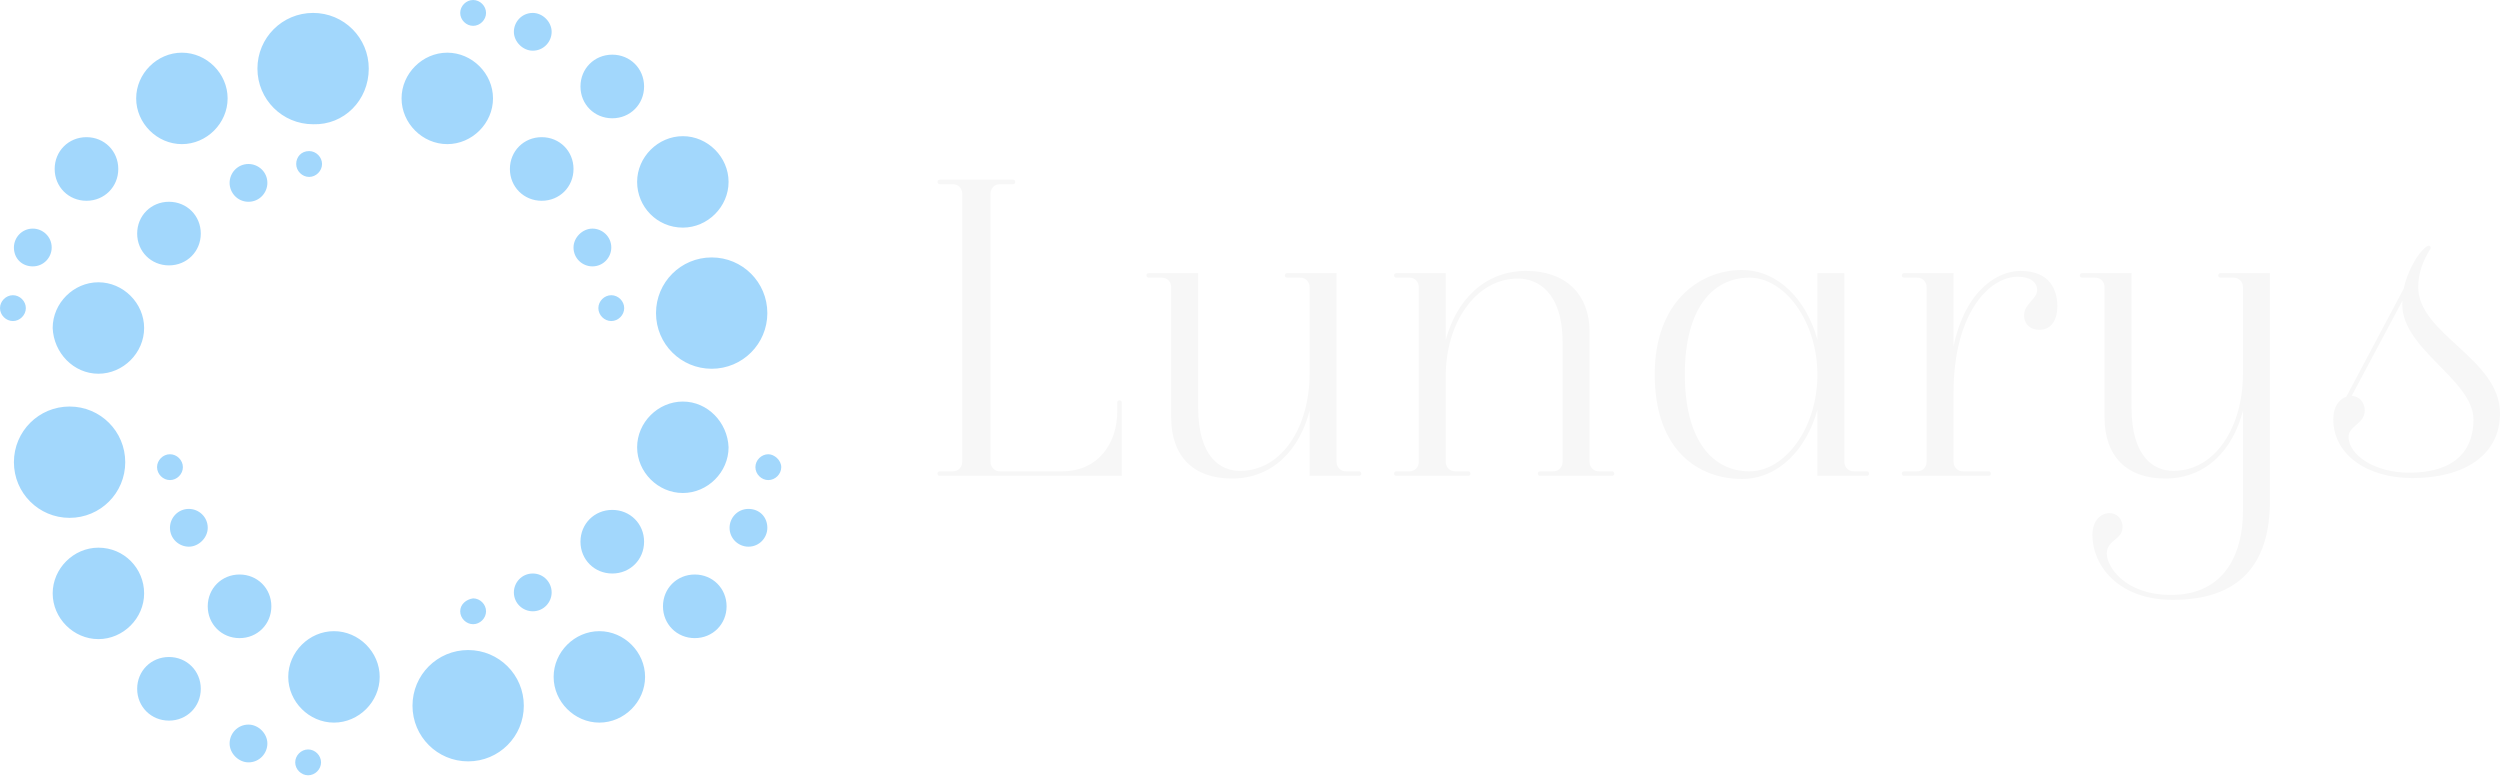
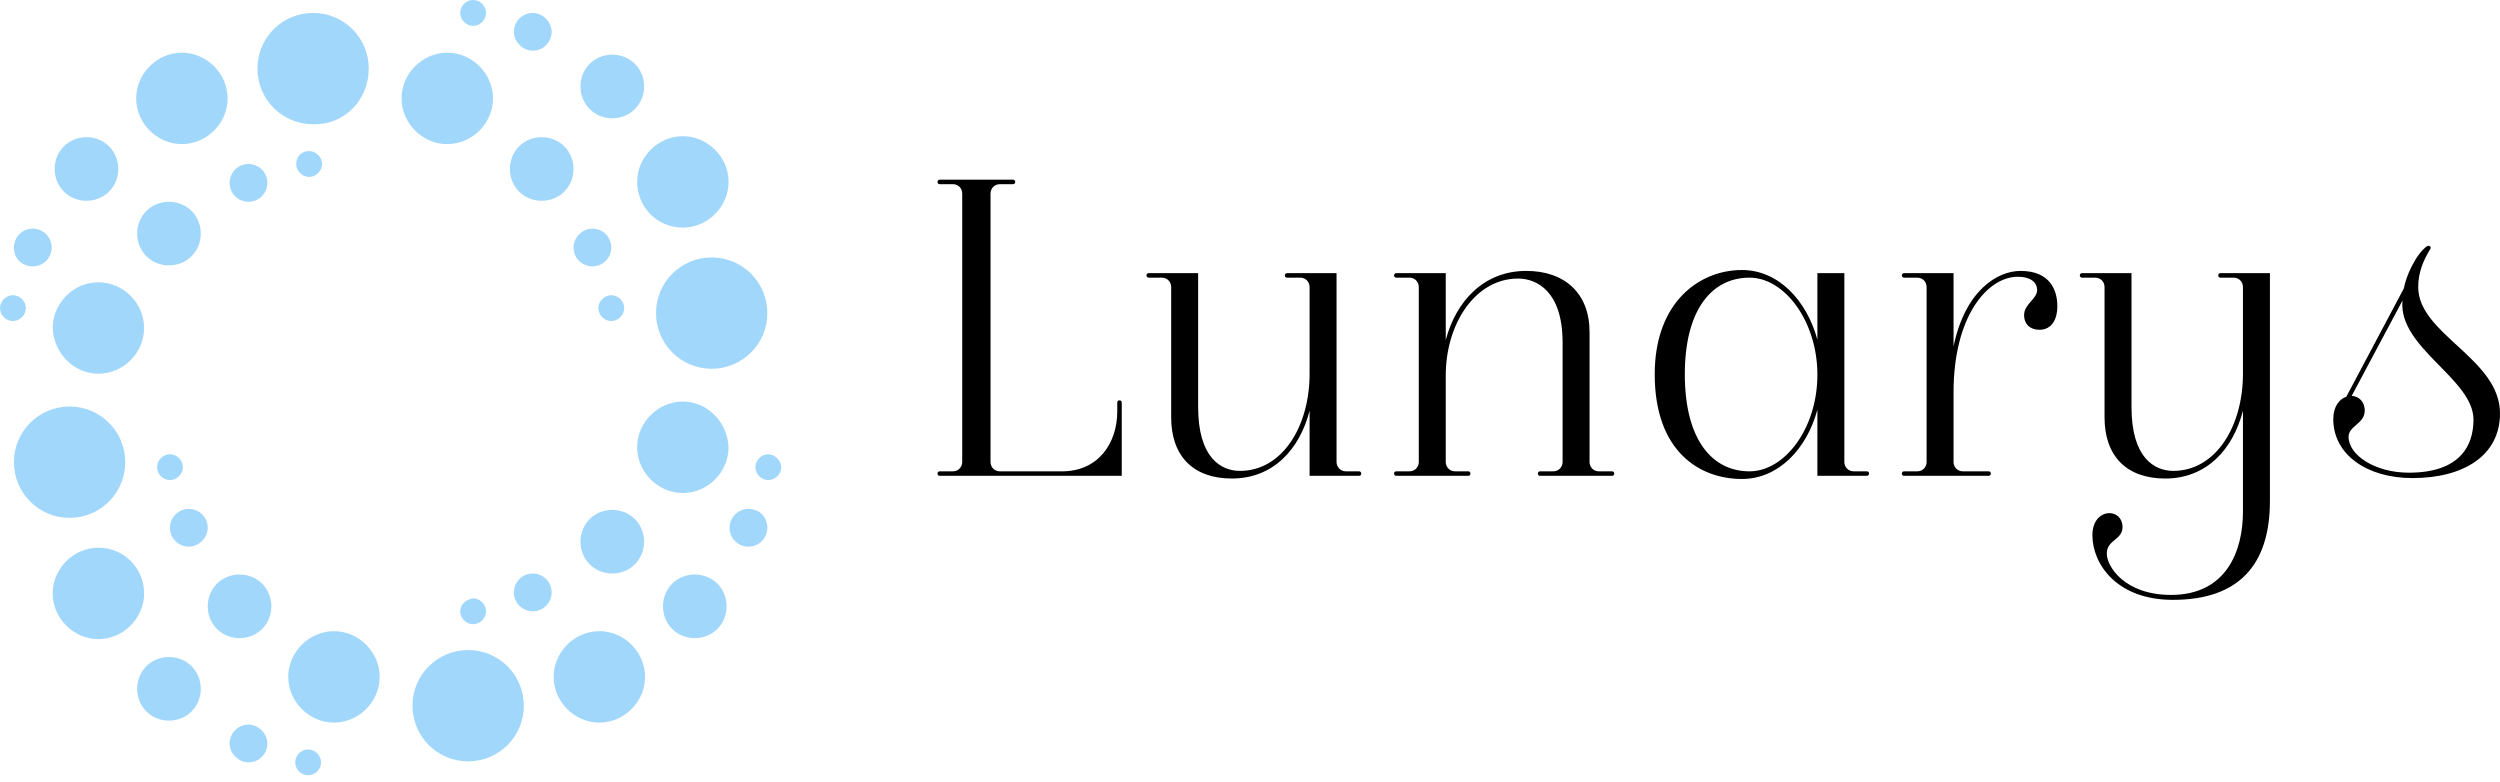
<svg xmlns="http://www.w3.org/2000/svg" width="320" height="100" viewBox="0 0 320 100">
  <defs>
    <style>
      .symbol { fill: #a2d7fc; }
-       .text { fill: #f7f7f7; }
+       .text { fill: #000000; }
    </style>
  </defs>
  <g class="symbol" transform="matrix(1.272265,0,0,1.272265,-14.24936,-13.99491)">
    <path d="M29.5,25.5c2.5,0,4.6-2.1,4.6-4.6s-2.1-4.6-4.6-4.6c-2.5,0-4.6,2.1-4.6,4.6S27,25.5,29.5,25.5z M27,58  c0,0.7,0.6,1.3,1.3,1.3c0.7,0,1.3-0.6,1.3-1.3s-0.6-1.3-1.3-1.3C27.6,56.7,27,57.3,27,58z M36.2,31.3c1.1,0,1.9-0.9,1.9-1.9  c0-1.1-0.9-1.9-1.9-1.9c-1.1,0-1.9,0.9-1.9,1.9C34.3,30.4,35.1,31.3,36.2,31.3z M21.1,48.6c2.5,0,4.6-2.1,4.6-4.6  c0-2.5-2.1-4.6-4.6-4.6s-4.6,2.1-4.6,4.6C16.6,46.5,18.6,48.6,21.1,48.6z M14.5,37.8c1.1,0,1.9-0.9,1.9-1.9c0-1.1-0.9-1.9-1.9-1.9  c-1.1,0-1.9,0.9-1.9,1.9C12.6,37,13.4,37.8,14.5,37.8z M13.8,42c0-0.7-0.6-1.3-1.3-1.3c-0.7,0-1.3,0.6-1.3,1.3s0.6,1.3,1.3,1.3  C13.2,43.3,13.8,42.7,13.8,42z M19.9,31.2c1.8,0,3.2-1.4,3.2-3.2s-1.4-3.2-3.2-3.2c-1.8,0-3.2,1.4-3.2,3.2S18.1,31.2,19.9,31.2z   M58.8,13.6c0.7,0,1.3-0.6,1.3-1.3c0-0.7-0.6-1.3-1.3-1.3c-0.7,0-1.3,0.6-1.3,1.3C57.5,13,58.1,13.6,58.8,13.6z M23.8,57.5  c0-3.1-2.5-5.6-5.6-5.6c-3.1,0-5.6,2.5-5.6,5.6s2.5,5.6,5.6,5.6C21.3,63.1,23.8,60.6,23.8,57.5z M79.9,33.9c2.5,0,4.6-2.1,4.6-4.6  s-2.1-4.6-4.6-4.6s-4.6,2.1-4.6,4.6S77.3,33.9,79.9,33.9z M69.6,65.5c0,1.8,1.4,3.2,3.2,3.2c1.8,0,3.2-1.4,3.2-3.2s-1.4-3.2-3.2-3.2  C71,62.3,69.6,63.7,69.6,65.5z M72.8,22.9c1.8,0,3.2-1.4,3.2-3.2c0-1.8-1.4-3.2-3.2-3.2c-1.8,0-3.2,1.4-3.2,3.2  C69.6,21.5,71,22.9,72.8,22.9z M65.7,31.2c1.8,0,3.2-1.4,3.2-3.2s-1.4-3.2-3.2-3.2c-1.8,0-3.2,1.4-3.2,3.2S63.9,31.2,65.7,31.2z   M77.2,42.5c0,3.1,2.5,5.6,5.6,5.6c3.1,0,5.6-2.5,5.6-5.6s-2.5-5.6-5.6-5.6C79.7,36.9,77.2,39.4,77.2,42.5z M74,42  c0-0.7-0.6-1.3-1.3-1.3c-0.7,0-1.3,0.6-1.3,1.3s0.6,1.3,1.3,1.3C73.4,43.3,74,42.7,74,42z M64.8,16.1c1.1,0,1.9-0.9,1.9-1.9  s-0.9-1.9-1.9-1.9c-1.1,0-1.9,0.9-1.9,1.9S63.8,16.1,64.8,16.1z M70.8,37.8c1.1,0,1.9-0.9,1.9-1.9c0-1.1-0.9-1.9-1.9-1.9  s-1.9,0.9-1.9,1.9C68.9,37,69.8,37.8,70.8,37.8z M31.4,34.5c0-1.8-1.4-3.2-3.2-3.2c-1.8,0-3.2,1.4-3.2,3.2s1.4,3.2,3.2,3.2  C30,37.7,31.4,36.3,31.4,34.5z M64.8,68.7c-1.1,0-1.9,0.9-1.9,1.9c0,1.1,0.9,1.9,1.9,1.9c1.1,0,1.9-0.9,1.9-1.9  C66.7,69.6,65.9,68.7,64.8,68.7z M58.3,76.4c-3.1,0-5.6,2.5-5.6,5.6s2.5,5.6,5.6,5.6c3.1,0,5.6-2.5,5.6-5.6S61.4,76.4,58.3,76.4z   M71.5,74.5c-2.5,0-4.6,2.1-4.6,4.6s2.1,4.6,4.6,4.6c2.5,0,4.6-2.1,4.6-4.6S74,74.5,71.5,74.5z M57.5,72.5c0,0.7,0.6,1.3,1.3,1.3  c0.7,0,1.3-0.6,1.3-1.3c0-0.7-0.6-1.3-1.3-1.3C58.1,71.3,57.5,71.8,57.5,72.5z M88.5,56.7c-0.7,0-1.3,0.6-1.3,1.3s0.6,1.3,1.3,1.3  c0.7,0,1.3-0.6,1.3-1.3S89.1,56.7,88.5,56.7z M86.5,62.2c-1.1,0-1.9,0.9-1.9,1.9c0,1.1,0.9,1.9,1.9,1.9c1.1,0,1.9-0.9,1.9-1.9  C88.4,63,87.6,62.2,86.5,62.2z M56.2,25.5c2.5,0,4.6-2.1,4.6-4.6s-2.1-4.6-4.6-4.6s-4.6,2.1-4.6,4.6S53.7,25.5,56.2,25.5z   M79.9,51.4c-2.5,0-4.6,2.1-4.6,4.6c0,2.5,2.1,4.6,4.6,4.6s4.6-2.1,4.6-4.6C84.4,53.5,82.4,51.4,79.9,51.4z M21.1,66.1  c-2.5,0-4.6,2.1-4.6,4.6s2.1,4.6,4.6,4.6s4.6-2.1,4.6-4.6S23.7,66.1,21.1,66.1z M81.1,68.8c-1.8,0-3.2,1.4-3.2,3.2s1.4,3.2,3.2,3.2  c1.8,0,3.2-1.4,3.2-3.2S82.9,68.8,81.1,68.8z M30.2,62.2c-1.1,0-1.9,0.9-1.9,1.9c0,1.1,0.9,1.9,1.9,1.9s1.9-0.9,1.9-1.9  C32.1,63,31.2,62.2,30.2,62.2z M35.3,68.8c-1.8,0-3.2,1.4-3.2,3.2s1.4,3.2,3.2,3.2c1.8,0,3.2-1.4,3.2-3.2S37.1,68.8,35.3,68.8z   M36.2,83.9c-1.1,0-1.9,0.9-1.9,1.9s0.9,1.9,1.9,1.9c1.1,0,1.9-0.9,1.9-1.9S37.2,83.9,36.2,83.9z M28.2,77.1c-1.8,0-3.2,1.4-3.2,3.2  c0,1.8,1.4,3.2,3.2,3.2c1.8,0,3.2-1.4,3.2-3.2C31.4,78.5,30,77.1,28.2,77.1z M41,27.5c0,0.7,0.6,1.3,1.3,1.3c0.7,0,1.3-0.6,1.3-1.3  c0-0.7-0.6-1.3-1.3-1.3C41.5,26.2,41,26.8,41,27.5z M48.3,17.9c0-3.1-2.5-5.6-5.6-5.6c-3.1,0-5.6,2.5-5.6,5.6s2.5,5.6,5.6,5.6  C45.8,23.6,48.3,21.1,48.3,17.9z M42.2,86.4c-0.7,0-1.3,0.6-1.3,1.3c0,0.7,0.6,1.3,1.3,1.3c0.7,0,1.3-0.6,1.3-1.3  C43.5,87,42.9,86.4,42.2,86.4z M44.8,74.5c-2.5,0-4.6,2.1-4.6,4.6s2.1,4.6,4.6,4.6s4.6-2.1,4.6-4.6S47.3,74.5,44.8,74.5z" />
  </g>
  <g class="text" transform="matrix(1.438021,0,0,1.438021,118.0443,3.385391)">
    <path d="M17.56 33.28 c0.12 0 0.2 0.08 0.2 0.2 l0 6.52 l-16.2 0 c-0.12 0 -0.2 -0.08 -0.2 -0.2 s0.08 -0.2 0.2 -0.2 l1.16 0 c0.52 0 0.84 -0.4 0.84 -0.84 l0 -23.88 c0 -0.44 -0.32 -0.84 -0.84 -0.84 l-1.16 0 c-0.12 0 -0.2 -0.08 -0.2 -0.2 s0.08 -0.2 0.2 -0.2 l6.52 0 c0.12 0 0.2 0.08 0.2 0.2 s-0.08 0.2 -0.2 0.2 l-1.16 0 c-0.52 0 -0.84 0.4 -0.84 0.84 l0 23.88 c0 0.44 0.32 0.84 0.84 0.84 l5.52 0 c3.28 0 4.92 -2.56 4.92 -5.32 l0 -0.8 c0 -0.12 0.08 -0.2 0.2 -0.2 z M38.88 39.6 c0.12 0 0.2 0.08 0.2 0.2 s-0.08 0.2 -0.2 0.2 l-4.4 0 l0 -5.8 c-0.88 3.44 -3.24 6.04 -6.92 6.04 c-3.44 0 -5.4 -2 -5.4 -5.44 l0 -11.6 c0 -0.44 -0.32 -0.84 -0.84 -0.84 l-1.16 0 c-0.12 0 -0.2 -0.08 -0.2 -0.2 s0.08 -0.2 0.2 -0.2 l4.4 0 l0 11.92 c0 4.52 2.04 5.68 3.72 5.68 c3.8 0 6.2 -4 6.2 -8.64 l0 -7.72 c0 -0.44 -0.32 -0.84 -0.84 -0.84 l-1.16 0 c-0.12 0 -0.2 -0.08 -0.2 -0.2 s0.08 -0.2 0.2 -0.2 l4.4 0 l0 16.8 c0 0.44 0.32 0.84 0.84 0.84 l1.16 0 z M61.4 39.6 c0.12 0 0.2 0.08 0.2 0.2 s-0.08 0.2 -0.2 0.2 l-6.4 0 c-0.12 0 -0.2 -0.08 -0.2 -0.2 s0.08 -0.2 0.2 -0.2 l1.16 0 c0.52 0 0.84 -0.4 0.84 -0.84 l0 -10.64 c0 -4.52 -2.28 -5.68 -3.96 -5.68 c-3.8 0 -6.44 4 -6.44 8.64 l0 7.68 c0 0.44 0.32 0.84 0.84 0.84 l1.16 0 c0.12 0 0.2 0.08 0.2 0.2 s-0.08 0.2 -0.2 0.2 l-6.4 0 c-0.12 0 -0.2 -0.08 -0.2 -0.2 s0.08 -0.2 0.2 -0.2 l1.16 0 c0.52 0 0.84 -0.4 0.84 -0.84 l0 -15.56 c0 -0.44 -0.32 -0.84 -0.84 -0.84 l-1.16 0 c-0.12 0 -0.2 -0.08 -0.2 -0.2 s0.08 -0.2 0.2 -0.2 l4.4 0 l0 5.96 c0.92 -3.52 3.44 -6.16 7.16 -6.16 c3.44 0 5.64 2 5.64 5.44 l0 11.56 c0 0.44 0.32 0.84 0.84 0.84 l1.16 0 z M84.08 39.6 c0.12 0 0.2 0.08 0.2 0.2 s-0.08 0.2 -0.2 0.2 l-4.4 0 l0 -5.88 c-0.96 3.52 -3.48 6.16 -6.72 6.16 c-3.76 0 -7.76 -2.44 -7.76 -9.32 c0 -6.44 4 -9.28 7.76 -9.28 c3.24 0 5.76 2.68 6.72 6.2 l0 -5.92 l2.4 0 l0 16.8 c0 0.44 0.32 0.84 0.84 0.84 l1.16 0 z M73.64 39.6 c3.12 0 6.04 -3.8 6.04 -8.6 c0 -4.76 -2.92 -8.64 -6.04 -8.64 c-3.32 0 -5.76 2.8 -5.76 8.6 c0 5.84 2.44 8.64 5.76 8.64 z M97.76 21.76 c2.64 0 3.28 1.72 3.28 3.16 c0 1.12 -0.48 2.08 -1.6 2.08 c-0.72 0 -1.36 -0.4 -1.36 -1.32 c0 -0.96 1.16 -1.44 1.16 -2.2 c0 -0.72 -0.6 -1.2 -1.72 -1.2 c-2.68 0 -5.72 3.48 -5.72 10.28 l0 6.2 c0 0.44 0.32 0.84 0.84 0.84 l2.28 0 c0.12 0 0.2 0.08 0.2 0.2 s-0.08 0.2 -0.2 0.2 l-7.52 0 c-0.12 0 -0.2 -0.08 -0.2 -0.2 s0.08 -0.2 0.2 -0.2 l1.16 0 c0.52 0 0.84 -0.4 0.84 -0.84 l0 -15.56 c0 -0.44 -0.32 -0.84 -0.84 -0.84 l-1.16 0 c-0.12 0 -0.2 -0.08 -0.2 -0.2 s0.08 -0.2 0.2 -0.2 l4.4 0 l0 6.52 c1.04 -5 3.92 -6.72 5.96 -6.72 z M115.56 21.96 l4.4 0 l0 20.28 c0 5.72 -2.8 8.8 -8.64 8.8 c-4.96 0 -7.16 -3.16 -7.16 -5.76 c0 -1.36 0.8 -1.96 1.52 -1.96 c0.6 0 1.16 0.44 1.16 1.24 c0 1.16 -1.4 1.12 -1.4 2.36 c0 1.16 1.6 3.68 5.72 3.68 c4.96 0 6.4 -3.96 6.4 -7.4 l0 -9 c-0.88 3.44 -3.24 6.04 -6.92 6.04 c-3.44 0 -5.4 -2 -5.4 -5.44 l0 -11.6 c0 -0.44 -0.32 -0.84 -0.84 -0.84 l-1.16 0 c-0.12 0 -0.2 -0.08 -0.2 -0.2 s0.08 -0.2 0.2 -0.2 l4.4 0 l0 11.92 c0 4.52 2.04 5.68 3.72 5.68 c3.8 0 6.2 -4 6.2 -8.64 l0 -7.72 c0 -0.44 -0.32 -0.84 -0.84 -0.84 l-1.16 0 c-0.12 0 -0.2 -0.08 -0.2 -0.2 s0.08 -0.2 0.2 -0.2 z M133.16 23.2 c0 4.2 7.28 6.36 7.28 11.24 c0 3.76 -3.24 5.76 -7.8 5.76 c-4.08 0 -7.04 -2.12 -7.04 -5.24 c0 -1.16 0.56 -1.8 1.16 -2 l5.12 -9.64 c0.2 -1 0.64 -1.92 1.08 -2.64 c0.4 -0.64 0.92 -1.16 1.12 -1.16 c0.16 0 0.24 0.16 0.16 0.28 c-0.64 1.04 -1.08 2.12 -1.08 3.4 z M132.32 39.72 c4.56 0 5.76 -2.4 5.76 -4.72 c0 -3.64 -6.72 -6.4 -6.32 -10.6 l-4.52 8.48 c0.6 0.04 1.16 0.48 1.16 1.32 c0 1.16 -1.44 1.36 -1.44 2.32 c0 1.64 2.36 3.2 5.36 3.2 z" />
  </g>
</svg>
